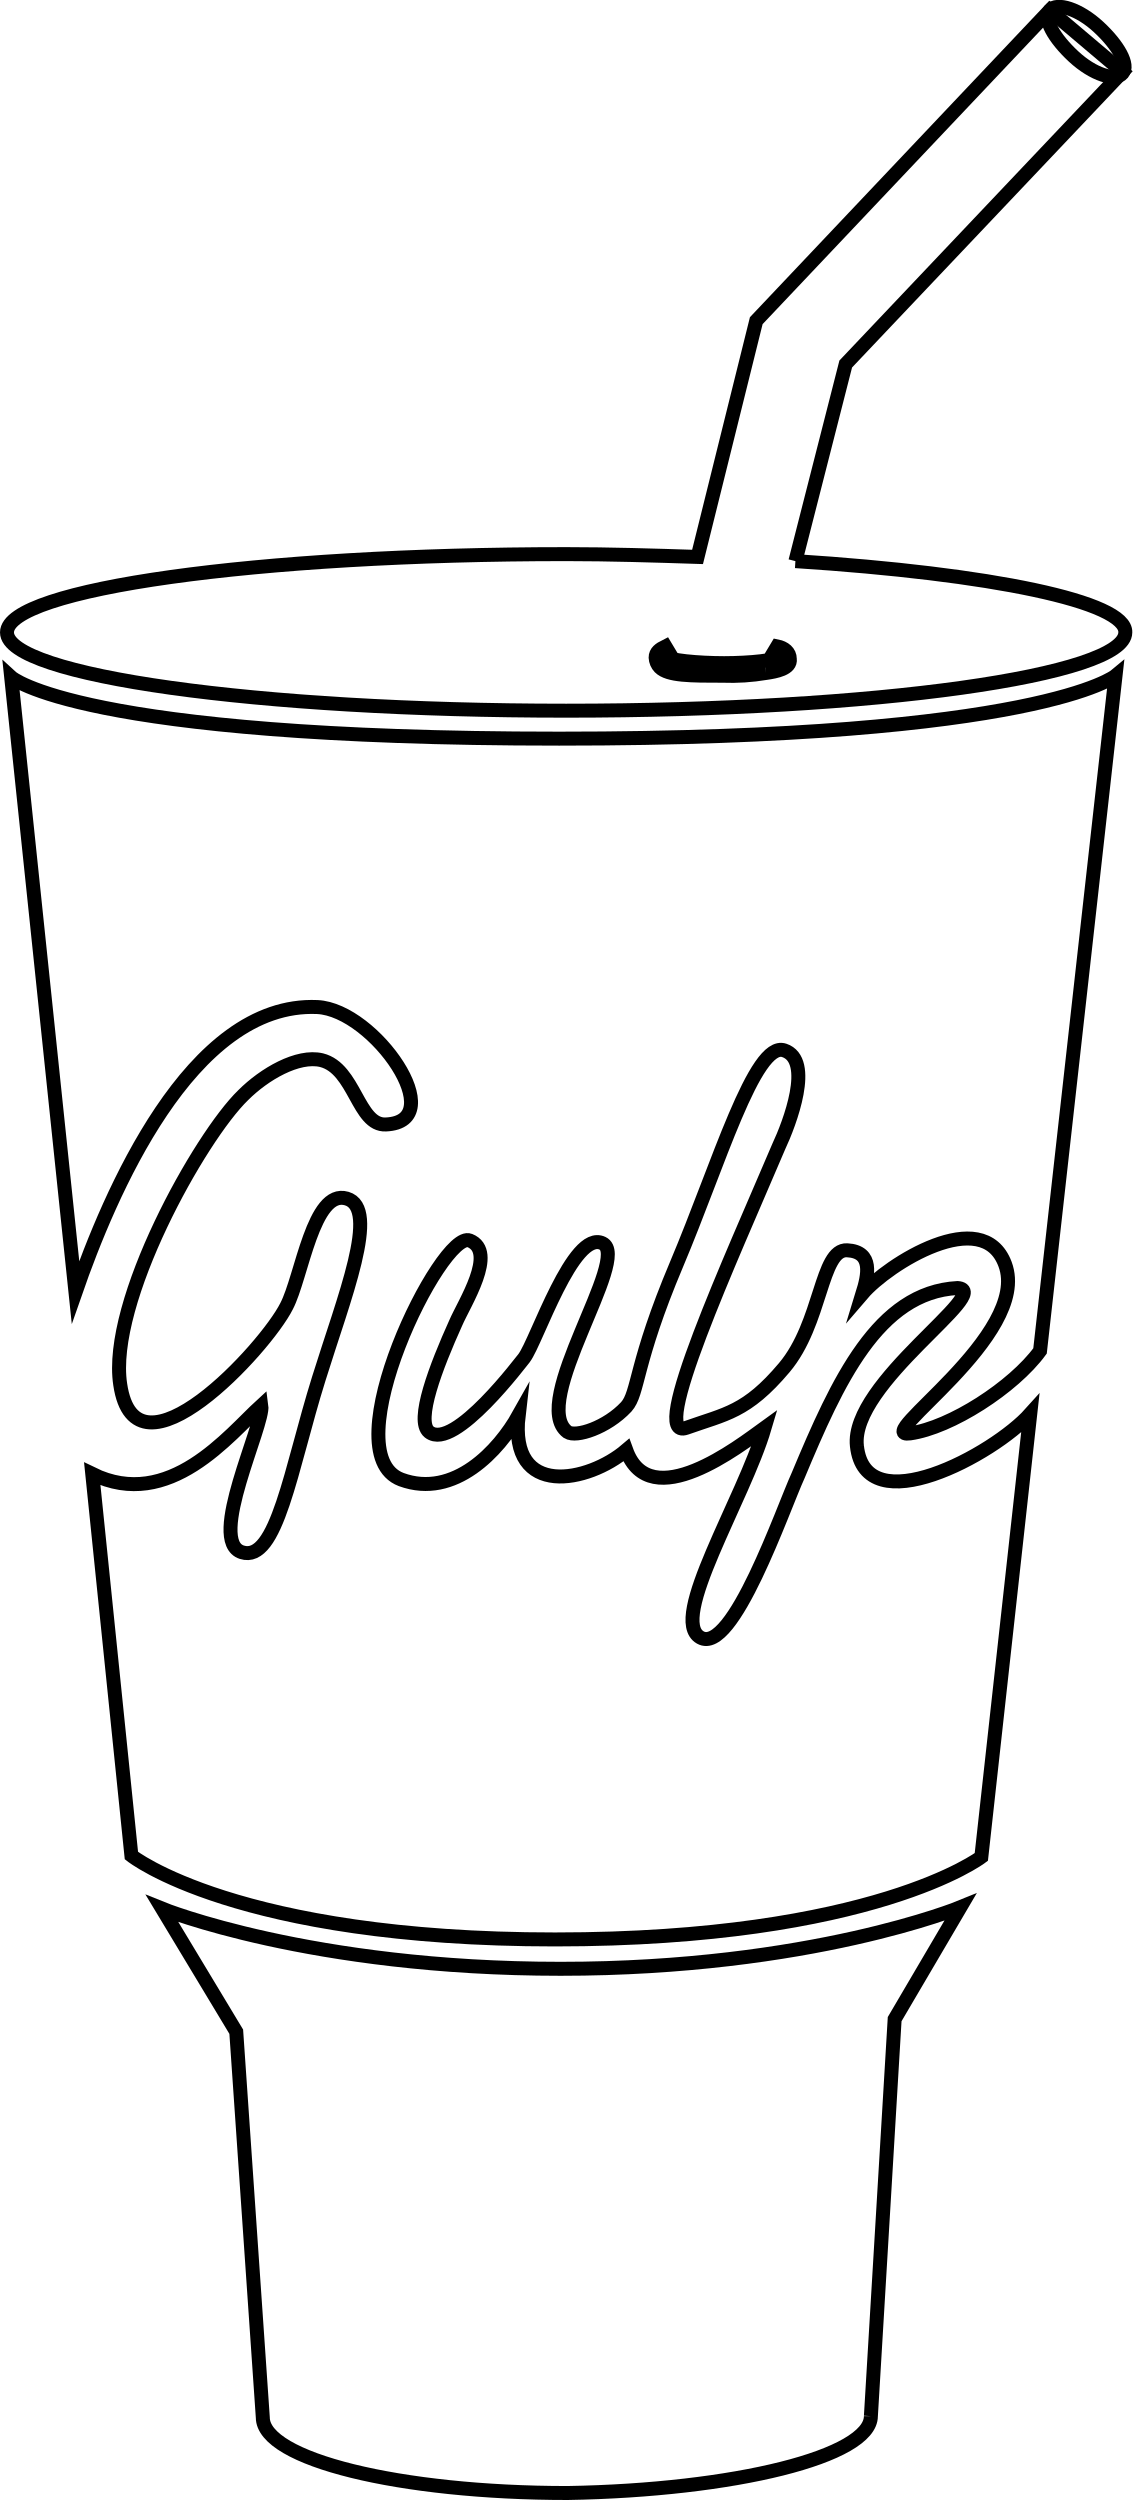
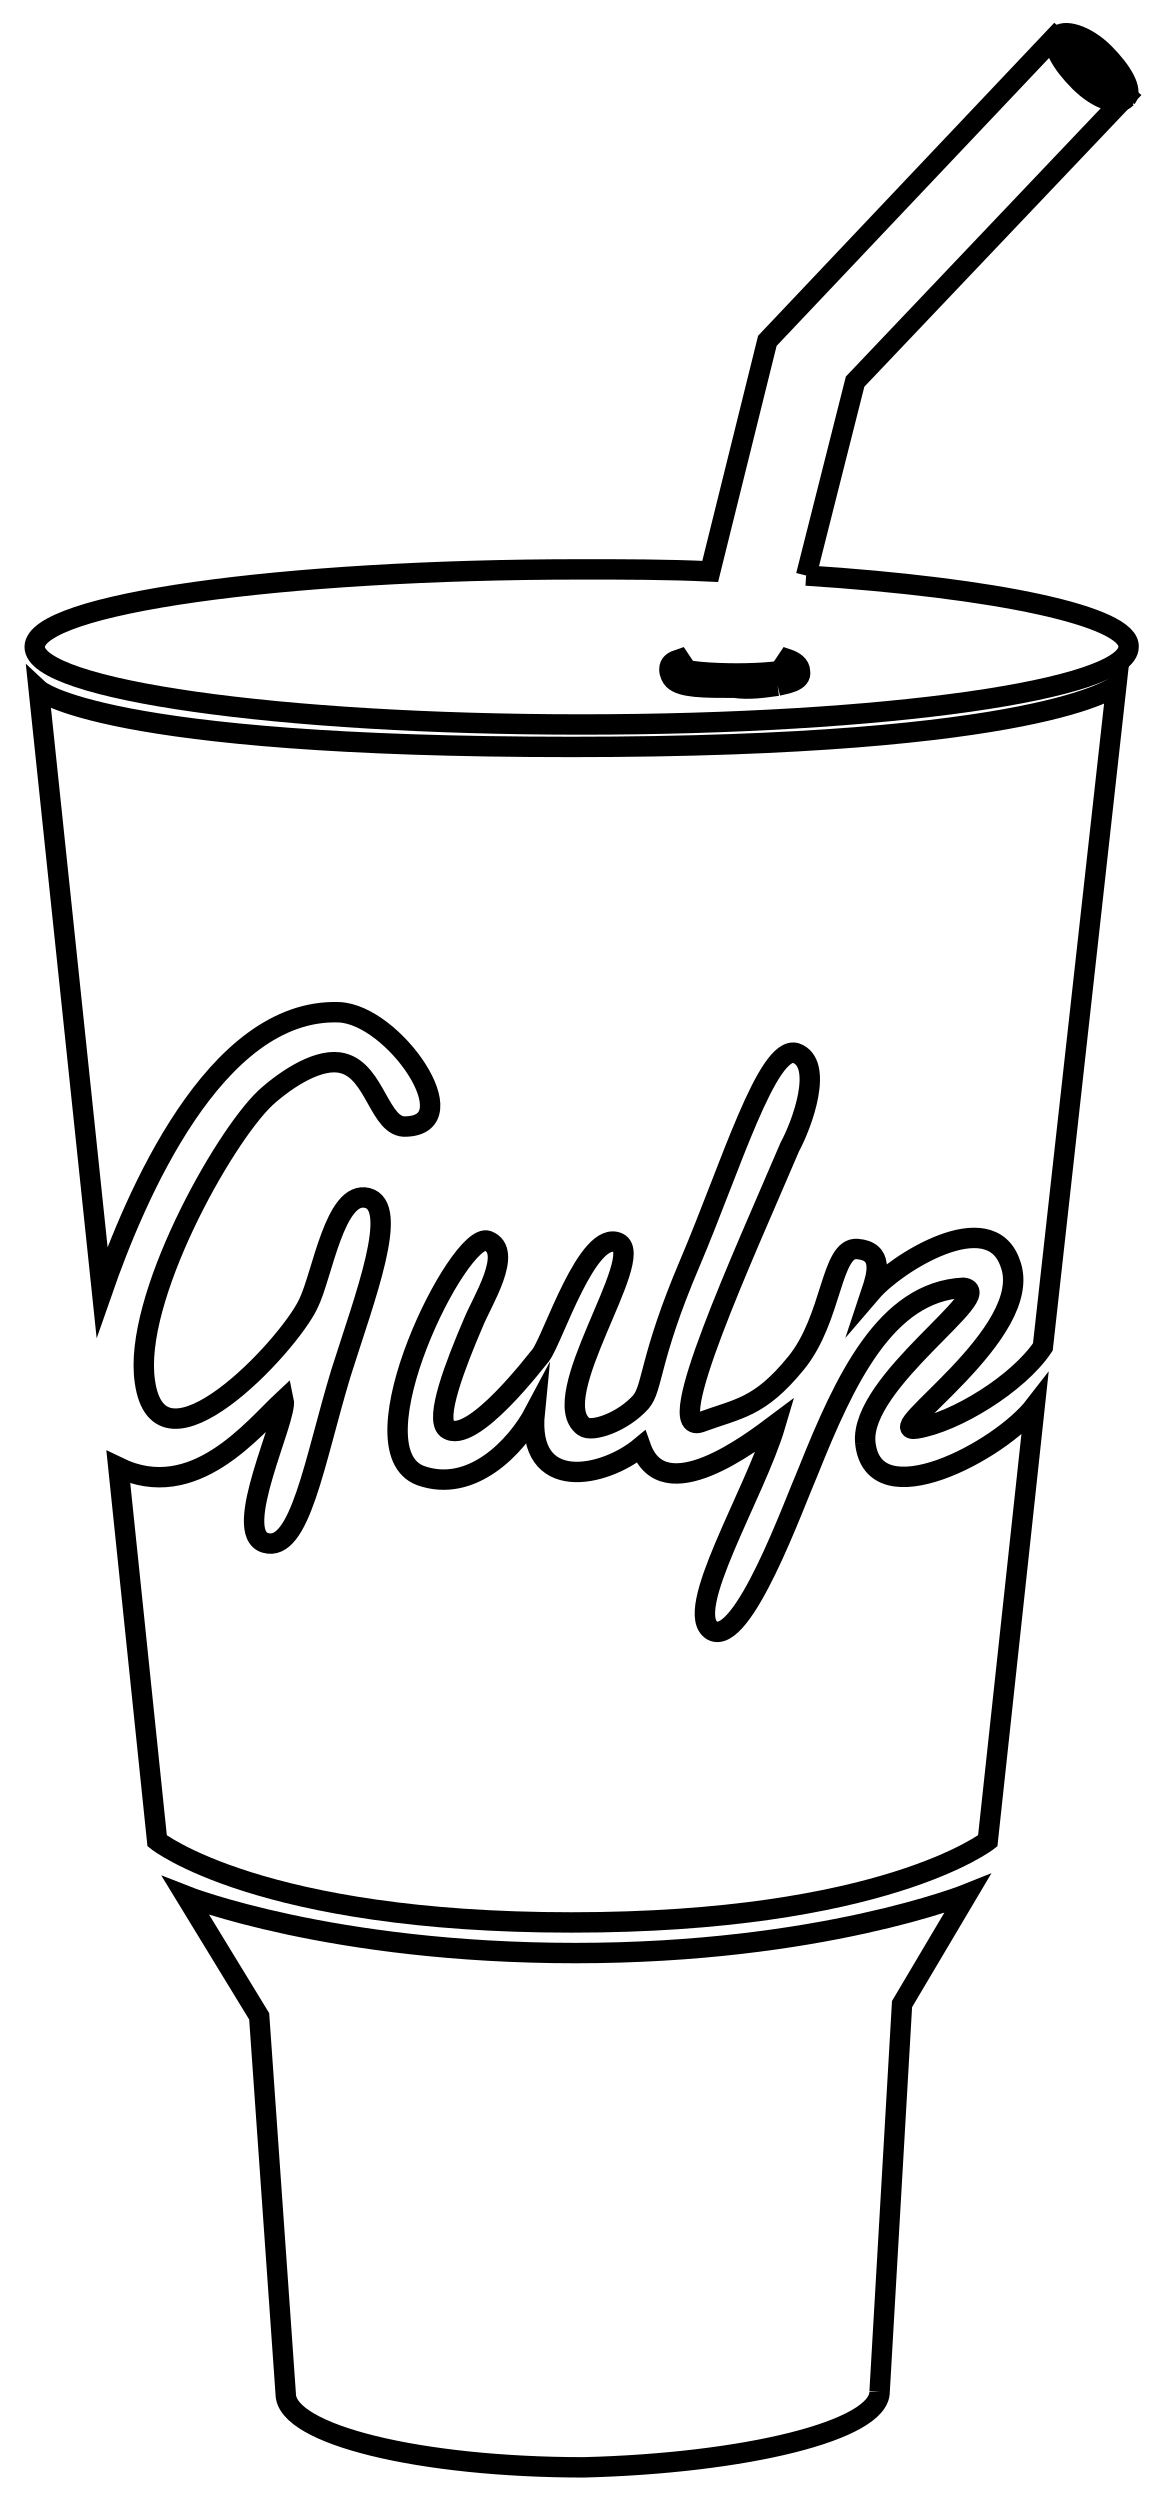
- <svg xmlns="http://www.w3.org/2000/svg" viewBox="0 0 81.03 178.84">
-   <defs>
-     <style>.gulp{fill:none;stroke:black;stroke-miterlimit:10;}</style>
-   </defs>
-   <path class="gulp" d="M81.1,187.7l1.7-28.4,4.7-8s-10.7,4.4-28.6,4.4-28.5-4.3-28.5-4.3l5.3,8.8,1.9,27.6c0,3,9.8,5.4,21.8,5.4,11.9-.2,21.7-2.6,21.7-5.5M75.7,55l3.6-14.1L99.1,20l-5.2-4.4-21,22.2L68.7,54.7c-3.1-.1-6.3-.2-9.4-.2-22.1,0-40,2.5-40,5.6s17.9,5.6,40,5.6,40-2.5,40-5.6c.1-2.2-9.6-4.2-23.6-5.1" transform="translate(-18.8 -14.86)" />
-   <path class="gulp" d="M73.6,63a15.1,15.1,0,0,1-3.1.2c-2.3,0-3.9,0-4.5-.6a1.08,1.08,0,0,1-.3-.7c0-.4.3-.6.7-.8l.3.5c-.2.1-.2.1-.2.2,0,.3,2.3.5,4.1.5s3.9-.2,3.9-.5c0-.1-.2-.2-.4-.2l.3-.5c.5.1.9.4.9.9.1.7-1,.9-1.7,1" transform="translate(-18.8 -14.86)" />
-   <path class="gulp" d="M99.1,20.1c.5-.6-.3-2-1.7-3.3s-3-1.8-3.5-1.2.3,2,1.7,3.3,3,1.8,3.5,1.2m-19,98.2c-.5-4.5,9.9-11.1,7.2-11.3-5.7.3-8.6,6.7-11.4,13.4-1.1,2.4-4.7,12.9-7,11.6s3.1-9.9,4.6-15c-1.8,1.3-8.2,6.3-9.9,1.6-2.7,2.3-8.4,3.5-7.7-2.5-1.4,2.5-4.6,6-8.4,4.6-5-1.9,2.9-17.9,4.9-17.1s-.4,4.5-1,5.9c-1.4,3.1-2.9,7-1.9,7.8,1.8,1.4,6.7-5.2,6.8-5.3.9-1.2,3.5-9.2,5.6-8.2s-5.3,11.4-2.5,13.5c.6.4,2.8-.3,4.2-1.8.9-1,.6-3.1,3.6-10.2s5.6-16,7.7-15.3.4,5.2-.4,6.9c-3.4,8-9.4,21.1-6.6,20.1s4.3-1.1,7-4.3,2.6-8.5,4.5-8.4,1.5,1.8,1.1,3.1c1.8-2.1,8.6-6.4,10.2-2.1,1.9,5.1-9.7,12.5-6.8,12.1s7.4-3.3,9.3-5.9l5.4-48.3s-5.4,4.5-39.8,4.5-39.2-4.4-39.2-4.4l4.6,44c2.4-6.9,8.2-20.8,17.3-20.4,4.1.2,9.6,8.2,4.9,8.4-2,.1-2.2-4-4.6-4.6-1.7-.4-4.1,1-5.6,2.5-3.1,3-9.7,14.8-8.8,20.7,1.1,7.5,10.4-2.6,11.9-5.6,1.1-2.1,1.9-8.4,4.3-7.7s-.2,7.1-2,12.9c-2,6.4-3,13.2-5.5,12.4s1.6-9.1,1.4-10.5c-2.3,2.1-6.6,7.6-12.1,4.9l2.8,27.3s7.5,6,30.3,6S89,147.7,89,147.7L92.5,116c-2.6,2.9-11.8,7.9-12.4,2.3" transform="translate(-18.8 -14.86)" />
+ <svg xmlns="http://www.w3.org/2000/svg" viewBox="0 0 57 122.5">
+   <style>.gulp{fill:none;stroke:#000;stroke-miterlimit:10}</style>
+   <path class="gulp" d="M43.1 117.2l1.1-19 3.2-5.4s-7.2 2.9-19.2 2.9-19.1-2.8-19.1-2.8l3.6 5.9 1.3 18.5c0 2 6.6 3.6 14.6 3.6 7.9-.2 14.5-1.8 14.5-3.7m-3.6-89l2.4-9.5 13.3-14-3.5-2.9-14.1 14.9L34.8 28c-2.1-.1-4.2-.1-6.3-.1-14.8 0-26.8 1.7-26.8 3.8s12 3.8 26.8 3.8 26.8-1.7 26.8-3.8c.1-1.5-6.5-2.9-15.8-3.5" />
+   <path class="gulp" d="M38.1 33.6c-.7.1-1.4.2-2.1.1-1.5 0-2.6 0-3-.4-.1-.1-.2-.3-.2-.5 0-.3.2-.4.5-.5l.2.3-.1.1c0 .2 1.5.3 2.7.3s2.6-.1 2.6-.3c0-.1-.1-.1-.3-.1l.2-.3c.3.1.6.3.6.6.1.5-.7.6-1.1.7" />
+   <path class="gulp" d="M55.2 4.8c.3-.4-.2-1.3-1.1-2.2s-2-1.2-2.3-.8c-.3.4.2 1.3 1.1 2.2s1.9 1.2 2.3.8M42.4 70.7c-.3-3 6.6-7.4 4.8-7.6-3.8.2-5.8 4.5-7.6 9-.7 1.6-3.2 8.6-4.7 7.8-1.5-.9 2.1-6.7 3.1-10.1-1.2.9-5.5 4.2-6.6 1.1-1.8 1.5-5.6 2.3-5.2-1.7-.9 1.7-3.1 4-5.6 3.1-3.4-1.3 1.9-12 3.3-11.5 1.3.5-.3 3-.7 4-.9 2.1-1.9 4.7-1.3 5.2 1.2.9 4.5-3.5 4.6-3.6.6-.8 2.3-6.2 3.8-5.5 1.4.7-3.6 7.6-1.7 9 .4.3 1.9-.2 2.8-1.2.6-.7.4-2.1 2.4-6.8s3.8-10.7 5.2-10.3c1.4.5.3 3.5-.3 4.6-2.3 5.4-6.3 14.1-4.4 13.5 1.9-.7 2.9-.7 4.7-2.9s1.7-5.7 3-5.6c1.3.1 1 1.2.7 2.1 1.2-1.4 5.8-4.3 6.8-1.4 1.3 3.4-6.5 8.4-4.6 8.1 1.9-.3 5-2.2 6.2-4l3.6-32.4s-3.6 3-26.7 3-26.1-2.8-26.1-2.8L5 63.3c1.6-4.6 5.5-13.9 11.6-13.7 2.7.1 6.4 5.5 3.3 5.6-1.3.1-1.5-2.7-3.1-3.1-1.1-.3-2.7.7-3.8 1.7-2.1 2-6.5 9.9-5.9 13.9.7 5 7-1.7 8-3.8.7-1.4 1.3-5.6 2.9-5.2s-.1 4.8-1.3 8.6c-1.3 4.3-2 8.8-3.7 8.3s1.1-6.1.9-7c-1.5 1.4-4.4 5.1-8.1 3.3l1.9 18.3s5 4 20.3 4 20.4-4 20.4-4l2.3-21.3c-1.7 2.2-7.9 5.5-8.3 1.8" />
</svg>
